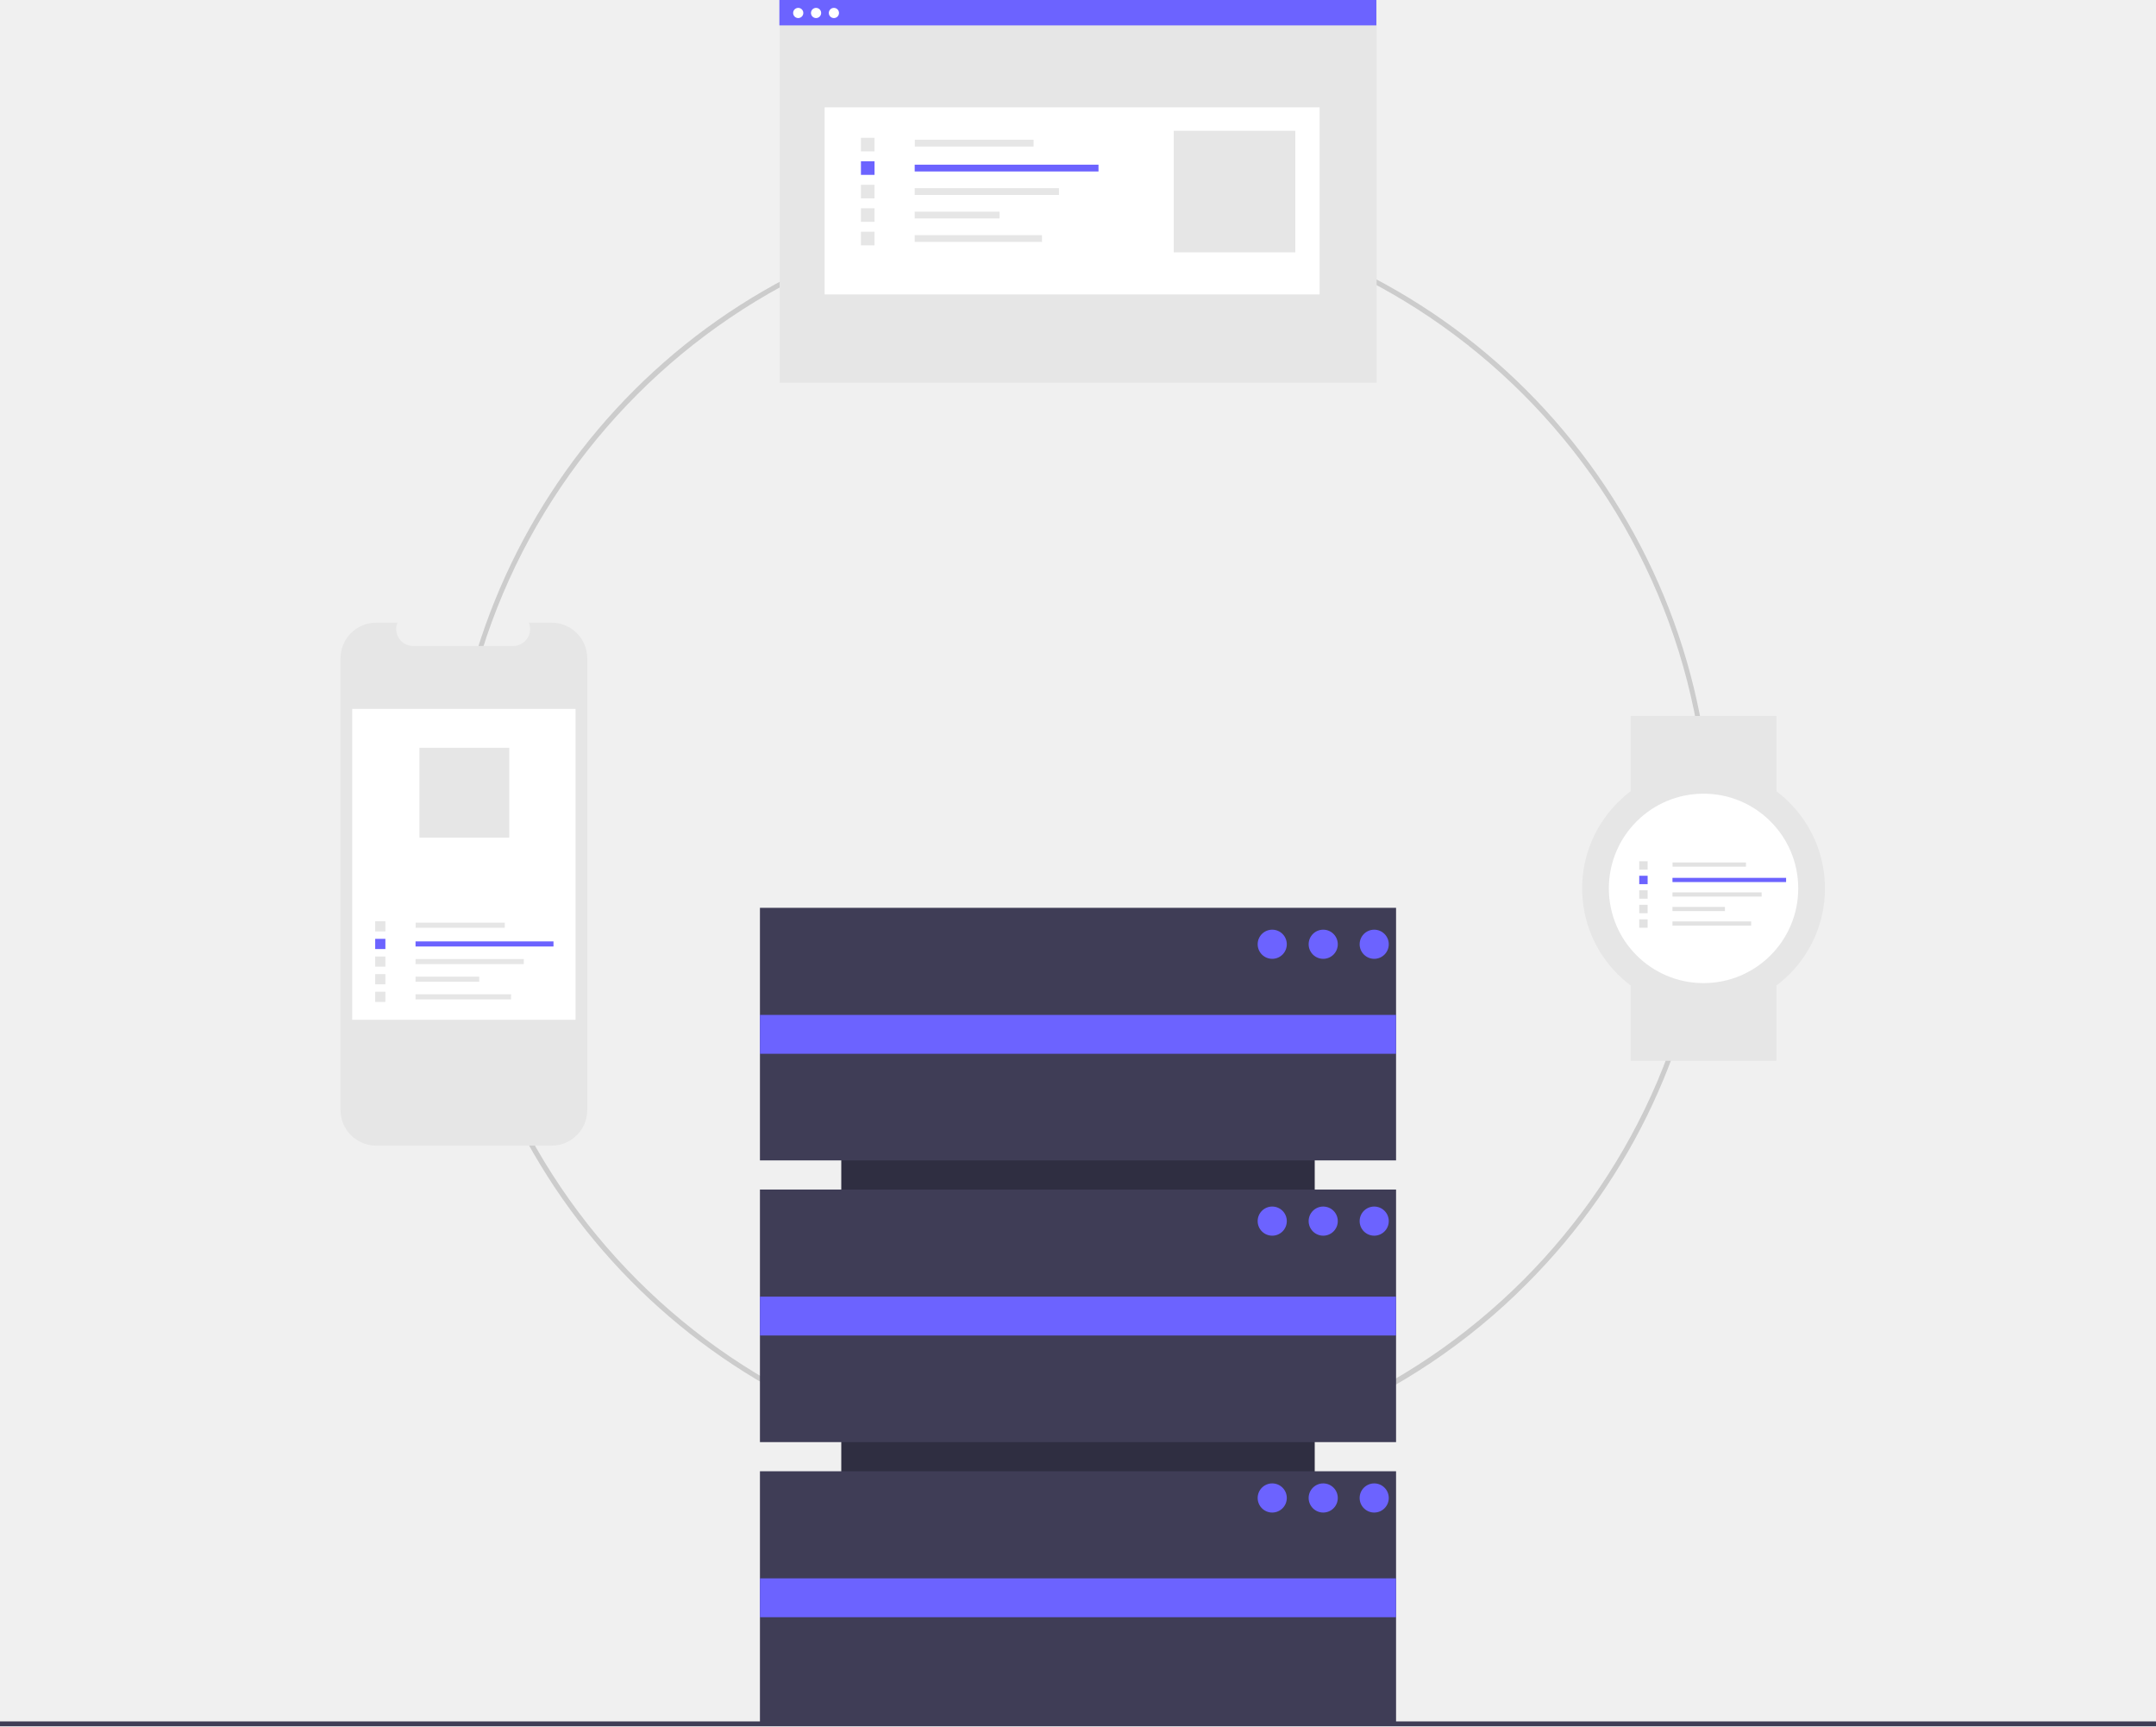
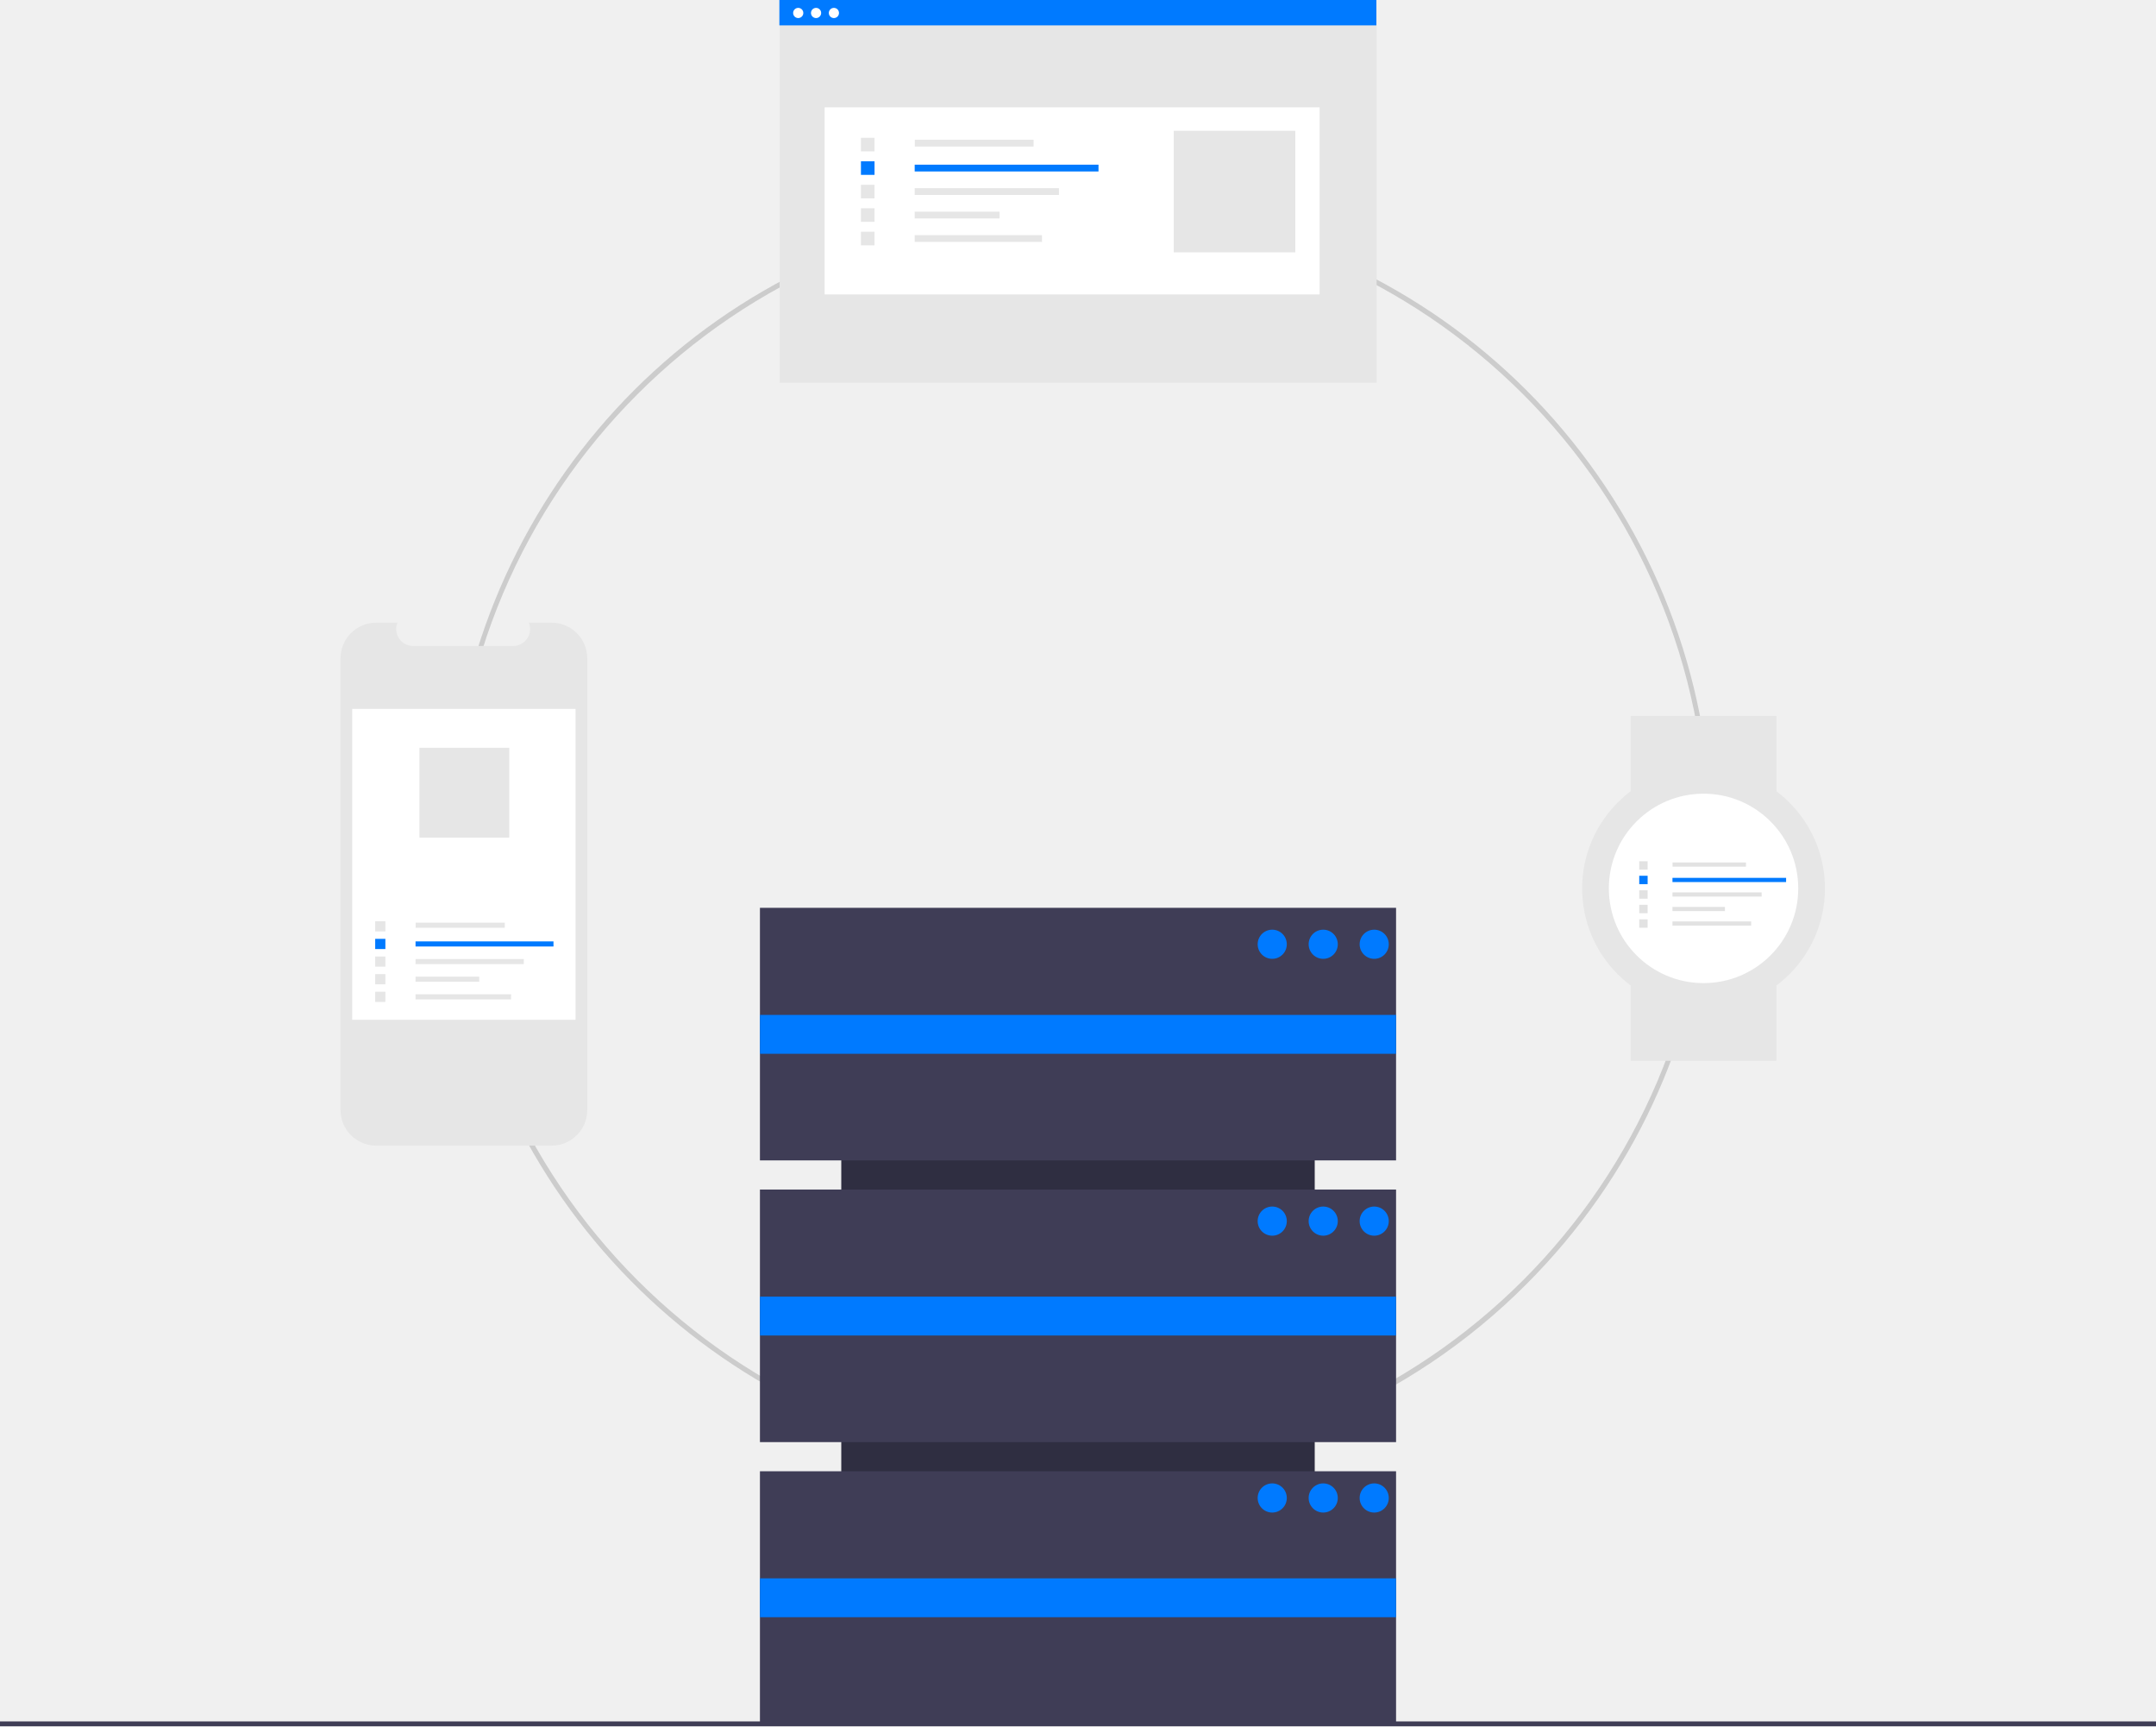
<svg xmlns="http://www.w3.org/2000/svg" width="888" height="710.807" viewBox="0 0 888 710.807" role="img" artist="Katerina Limpitsouni" source="https://undraw.co/">
  <path d="M600.936,699.404a260.064,260.064,0,1,1,183.894-76.171A258.365,258.365,0,0,1,600.936,699.404Zm0-518.129c-142.297,0-258.064,115.768-258.064,258.065s115.768,258.064,258.064,258.064S859,581.637,859,439.34,743.232,181.275,600.936,181.275Z" transform="translate(-156 -94.59648)" fill="#ccc" />
  <rect x="469" y="509.904" width="262" height="195" transform="translate(1051.404 -87.19257) rotate(90)" fill="#2f2e41" />
  <rect x="313" y="373.807" width="262" height="104" fill="#3f3d56" />
  <rect x="313" y="489.807" width="262" height="104" fill="#3f3d56" />
  <rect x="313" y="605.807" width="262" height="104" fill="#3f3d56" />
-   <rect x="313" y="417.904" width="262" height="16" fill="#6c63ff" />
-   <rect x="313" y="533.904" width="262" height="16" fill="#6c63ff" />
-   <rect x="313" y="649.904" width="262" height="16" fill="#6c63ff" />
-   <circle cx="524" cy="388.807" r="6" fill="#6c63ff" />
-   <circle cx="545" cy="388.807" r="6" fill="#6c63ff" />
-   <circle cx="566" cy="388.807" r="6" fill="#6c63ff" />
-   <circle cx="524" cy="502.807" r="6" fill="#6c63ff" />
-   <circle cx="545" cy="502.807" r="6" fill="#6c63ff" />
-   <circle cx="566" cy="502.807" r="6" fill="#6c63ff" />
-   <circle cx="524" cy="616.807" r="6" fill="#6c63ff" />
-   <circle cx="545" cy="616.807" r="6" fill="#6c63ff" />
-   <circle cx="566" cy="616.807" r="6" fill="#6c63ff" />
+   <rect x="313" y="417.904" width="262" height="16" fill="#007AFF" />
+   <rect x="313" y="533.904" width="262" height="16" fill="#007AFF" />
+   <rect x="313" y="649.904" width="262" height="16" fill="#007AFF" />
+   <circle cx="524" cy="388.807" r="6" fill="#007AFF" />
+   <circle cx="545" cy="388.807" r="6" fill="#007AFF" />
+   <circle cx="566" cy="388.807" r="6" fill="#007AFF" />
+   <circle cx="524" cy="502.807" r="6" fill="#007AFF" />
+   <circle cx="545" cy="502.807" r="6" fill="#007AFF" />
+   <circle cx="566" cy="502.807" r="6" fill="#007AFF" />
+   <circle cx="524" cy="616.807" r="6" fill="#007AFF" />
+   <circle cx="545" cy="616.807" r="6" fill="#007AFF" />
+   <circle cx="566" cy="616.807" r="6" fill="#007AFF" />
  <rect y="708.807" width="888" height="2" fill="#3f3d56" />
  <path d="M397.879,365.661v185.992a14.675,14.675,0,0,1-14.672,14.672H310.928a14.677,14.677,0,0,1-14.678-14.672V365.661a14.677,14.677,0,0,1,14.678-14.672h8.768a6.978,6.978,0,0,0,6.455,9.606h41.208a6.978,6.978,0,0,0,6.455-9.606h9.392A14.675,14.675,0,0,1,397.879,365.661Z" transform="translate(-156 -94.59648)" fill="#e6e6e6" />
  <rect x="145.064" y="291.91" width="92" height="128" fill="#fff" />
  <rect x="171.186" y="379.927" width="36.72" height="2.098" fill="#e6e6e6" />
-   <rect x="171.149" y="387.632" width="56.817" height="2.098" fill="#6c63ff" />
+   <rect x="171.149" y="387.632" width="56.817" height="2.098" fill="#007AFF" />
  <rect x="171.149" y="394.89" width="44.588" height="2.098" fill="#e6e6e6" />
  <rect x="171.149" y="402.149" width="26.228" height="2.098" fill="#e6e6e6" />
  <rect x="171.149" y="409.407" width="39.343" height="2.098" fill="#e6e6e6" />
  <rect x="154.533" y="379.324" width="4.197" height="4.197" fill="#e6e6e6" />
-   <rect x="154.533" y="386.582" width="4.197" height="4.197" fill="#6c63ff" />
+   <rect x="154.533" y="386.582" width="4.197" height="4.197" fill="#007AFF" />
  <rect x="154.533" y="393.841" width="4.197" height="4.197" fill="#e6e6e6" />
  <rect x="154.533" y="401.1" width="4.197" height="4.197" fill="#e6e6e6" />
  <rect x="154.533" y="408.358" width="4.197" height="4.197" fill="#e6e6e6" />
  <rect x="172.751" y="307.91" width="36.998" height="36.998" fill="#e6e6e6" />
  <rect x="321.111" y="0.139" width="245.884" height="157.475" fill="#e6e6e6" />
  <rect x="339.647" y="44.195" width="203.861" height="77.035" fill="#fff" />
  <rect x="376.789" y="57.542" width="48.927" height="2.796" fill="#e6e6e6" />
-   <rect x="376.74" y="67.807" width="75.705" height="2.796" fill="#6c63ff" />
+   <rect x="376.74" y="67.807" width="75.705" height="2.796" fill="#007AFF" />
  <rect x="376.74" y="77.479" width="59.411" height="2.796" fill="#e6e6e6" />
  <rect x="376.74" y="87.151" width="34.948" height="2.796" fill="#e6e6e6" />
  <rect x="376.74" y="96.822" width="52.422" height="2.796" fill="#e6e6e6" />
  <rect x="354.601" y="56.738" width="5.592" height="5.592" fill="#e6e6e6" />
-   <rect x="354.601" y="66.409" width="5.592" height="5.592" fill="#6c63ff" />
+   <rect x="354.601" y="66.409" width="5.592" height="5.592" fill="#007AFF" />
  <rect x="354.601" y="76.081" width="5.592" height="5.592" fill="#e6e6e6" />
  <rect x="354.601" y="85.753" width="5.592" height="5.592" fill="#e6e6e6" />
  <rect x="354.601" y="95.424" width="5.592" height="5.592" fill="#e6e6e6" />
  <rect x="483.445" y="53.847" width="50.059" height="50.059" fill="#e6e6e6" />
-   <rect x="321.006" width="245.884" height="10.446" fill="#6c63ff" />
+   <rect x="321.006" width="245.884" height="10.446" fill="#007AFF" />
  <circle cx="328.768" cy="5.341" r="2.097" fill="#fff" />
  <circle cx="336.117" cy="5.341" r="2.097" fill="#fff" />
  <circle cx="343.466" cy="5.341" r="2.097" fill="#fff" />
  <rect x="671.648" y="294.807" width="60" height="31" fill="#e6e6e6" />
  <rect x="671.648" y="405.807" width="60" height="31" fill="#e6e6e6" />
  <circle cx="701.648" cy="365.807" r="50" fill="#e6e6e6" />
  <circle cx="701.648" cy="365.807" r="39" fill="#fff" />
  <rect x="688.877" y="355.122" width="30.247" height="1.728" fill="#e2e2e2" />
-   <rect x="688.846" y="361.468" width="46.802" height="1.728" fill="#6c63ff" />
+   <rect x="688.846" y="361.468" width="46.802" height="1.728" fill="#007AFF" />
  <rect x="688.846" y="367.447" width="36.728" height="1.728" fill="#e2e2e2" />
  <rect x="688.846" y="373.426" width="21.605" height="1.728" fill="#e2e2e2" />
  <rect x="688.846" y="379.405" width="32.407" height="1.728" fill="#e2e2e2" />
  <rect x="675.16" y="354.625" width="3.457" height="3.457" fill="#e2e2e2" />
-   <rect x="675.16" y="360.604" width="3.457" height="3.457" fill="#6c63ff" />
+   <rect x="675.16" y="360.604" width="3.457" height="3.457" fill="#007AFF" />
  <rect x="675.16" y="366.583" width="3.457" height="3.457" fill="#e2e2e2" />
  <rect x="675.16" y="372.562" width="3.457" height="3.457" fill="#e2e2e2" />
  <rect x="675.16" y="378.541" width="3.457" height="3.457" fill="#e2e2e2" />
</svg>
